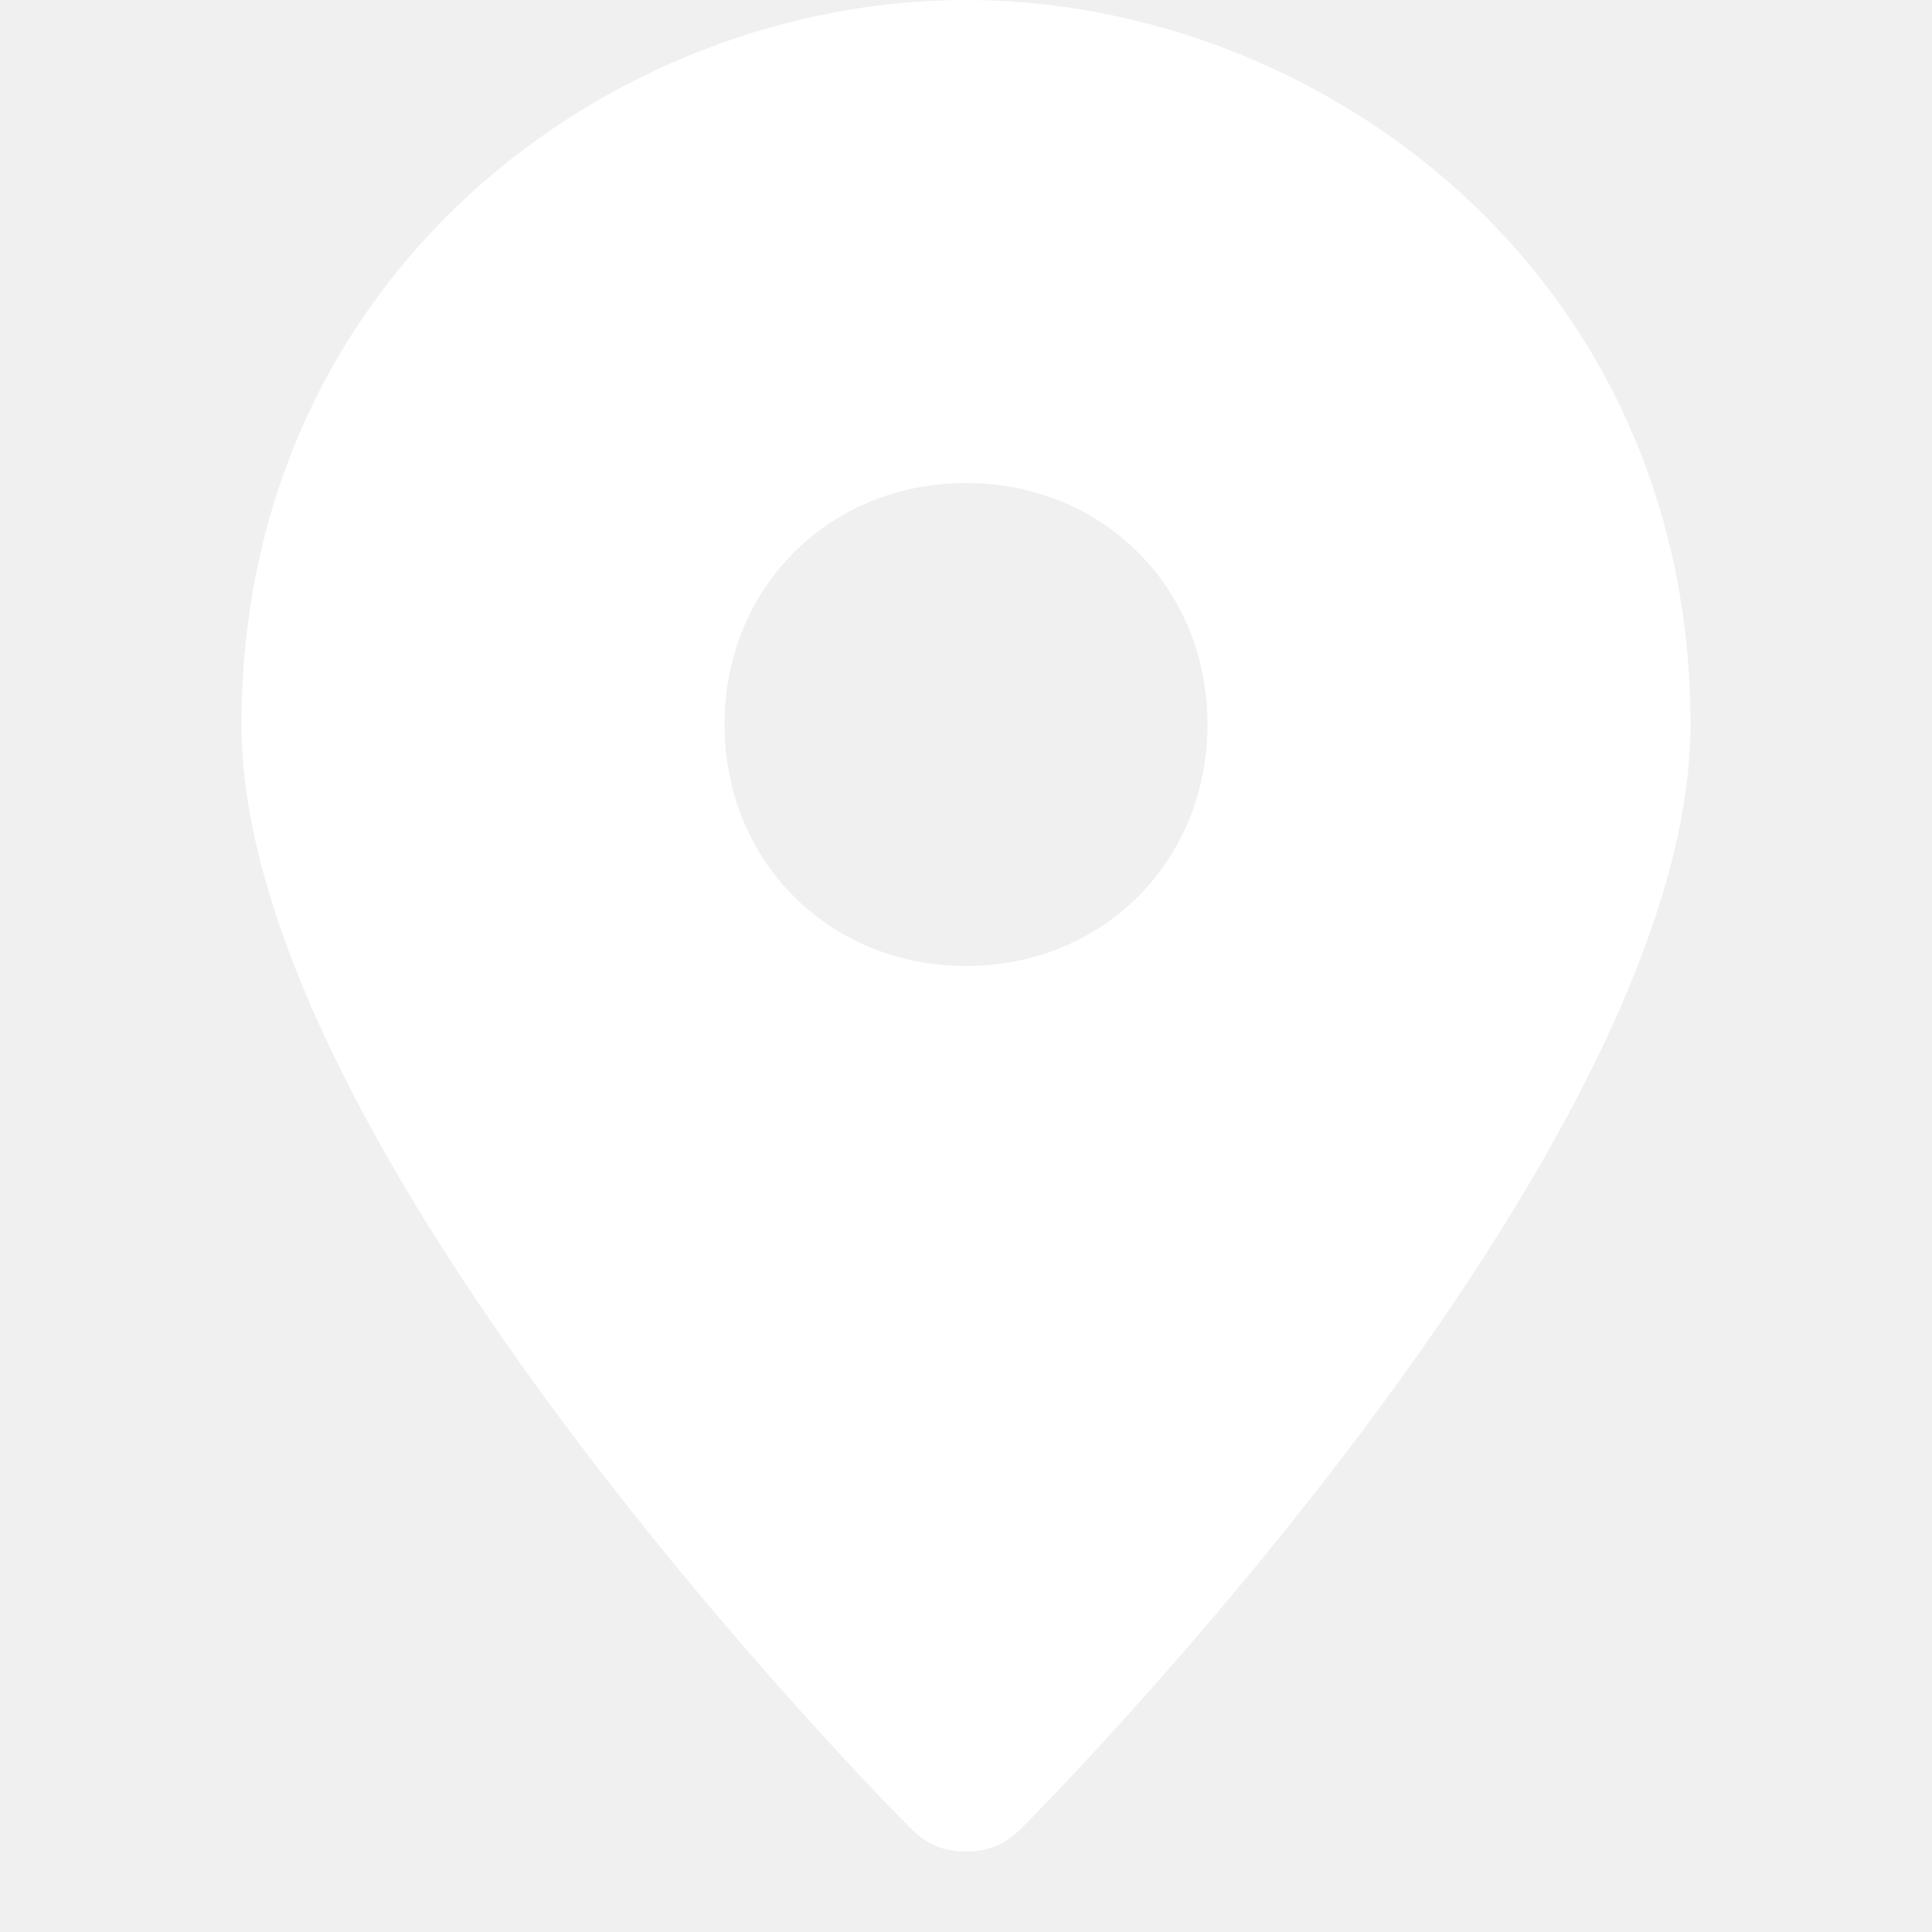
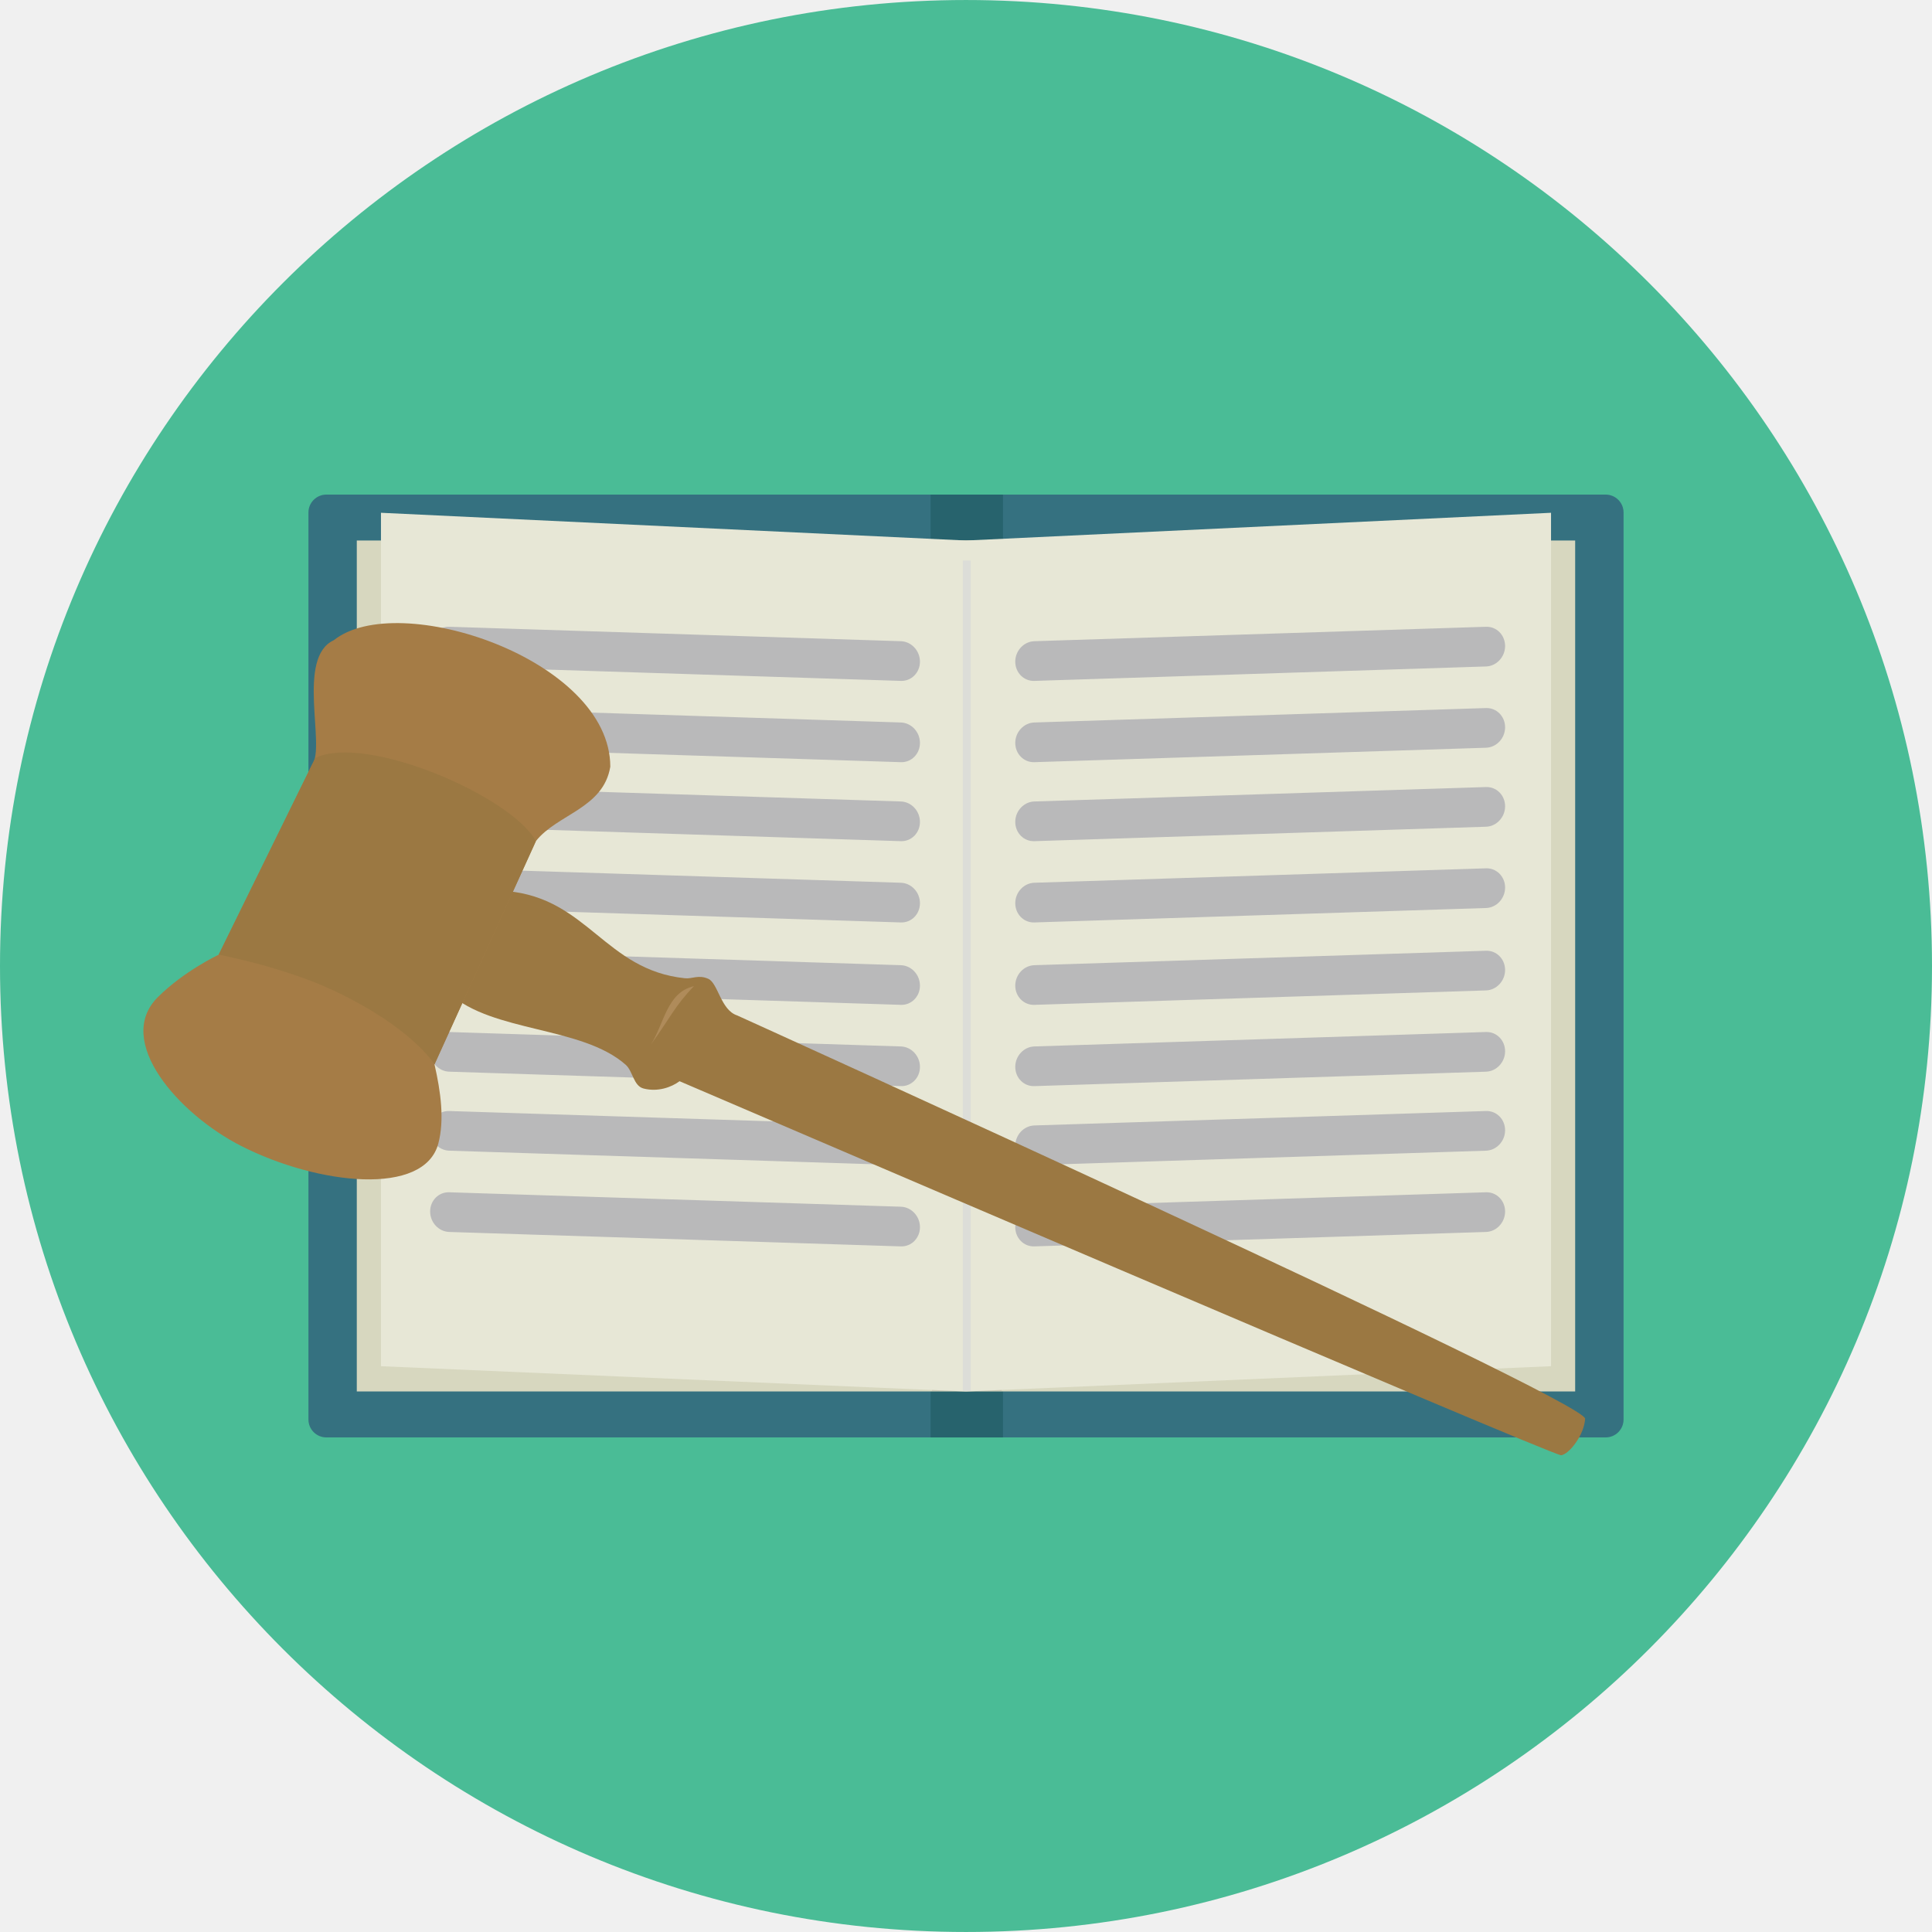
- <svg xmlns="http://www.w3.org/2000/svg" class="nc-icon glyph" x="0px" y="0px" width="24px" height="24px" viewBox="0 0 24 24">
-   <path fill="#ffffff" d="M12,0C7.6,0,3,3.4,3,9c0,5.3,8,13.4,8.3,13.7c0.2,0.2,0.4,0.3,0.7,0.3s0.5-0.1,0.7-0.3C13,22.4,21,14.3,21,9  C21,3.4,16.4,0,12,0z M12,12c-1.7,0-3-1.3-3-3s1.3-3,3-3s3,1.3,3,3S13.7,12,12,12z" />
+ <svg xmlns="http://www.w3.org/2000/svg" version="1.1" id="Layer_1" x="0px" y="0px" viewBox="0 0 496.158 496.158" style="enable-background:new 0 0 496.158 496.158;" xml:space="preserve">
+   <path style="fill:#4ABC96;" d="M248.082,0.003C111.07,0.003,0,111.063,0,248.085c0,137.001,111.07,248.07,248.082,248.07  c137.006,0,248.076-111.069,248.076-248.07C496.158,111.062,385.088,0.003,248.082,0.003z" />
+   <path style="fill:#357180;" d="M412.354,127.016H83.804c-2.529,0-4.592,2.061-4.592,4.59v232.942c0,2.542,2.063,4.595,4.592,4.595  h328.551c2.533,0,4.592-2.053,4.592-4.595V131.606C416.946,129.076,414.888,127.016,412.354,127.016z" />
+   <rect x="238.989" y="127.019" style="fill:#27636D;" width="18.586" height="242.13" />
+   <rect x="91.629" y="138.809" style="fill:#D7D7BF;" width="312.89" height="218.53" />
+   <rect x="239.329" y="138.809" style="fill:#C5C3AE;" width="17.907" height="218.38" />
+   <g>
+     <polygon style="fill:#E7E7D6;" points="97.837,131.687 97.837,350.856 248.079,357.347 248.079,138.812  " />
+     <polygon style="fill:#E7E7D6;" points="248.079,138.812 248.079,357.347 398.321,350.856 398.321,131.687  " />
+   </g>
+   <rect x="247.269" y="143.939" style="fill:#DCDDD8;" width="2.02" height="213.25" />
+   <g>
+     <path style="fill:#B9B9BA;" d="M231.358,164.668l-115.996-3.707c-2.708-0.089-4.898,2.123-4.898,4.94   c0,2.814,2.19,5.164,4.898,5.252l115.996,3.707c2.701,0.088,4.895-2.123,4.895-4.937   C236.253,167.106,234.059,164.757,231.358,164.668z" />
+     <path style="fill:#B9B9BA;" d="M231.358,185.542l-115.996-3.707c-2.708-0.088-4.898,2.123-4.898,4.938   c0,2.814,2.19,5.167,4.898,5.255l115.996,3.707c2.701,0.088,4.895-2.126,4.895-4.941   C236.253,187.98,234.059,185.631,231.358,185.542z" />
+     <path style="fill:#B9B9BA;" d="M231.358,205.827l-115.996-3.706c-2.708-0.088-4.898,2.122-4.898,4.936   c0,2.819,2.19,5.168,4.898,5.256l115.996,3.707c2.701,0.089,4.895-2.122,4.895-4.94   C236.253,208.265,234.059,205.916,231.358,205.827z" />
+     <path style="fill:#B9B9BA;" d="M231.358,226.701l-115.996-3.706c-2.708-0.088-4.898,2.119-4.898,4.933   c0,2.818,2.19,5.171,4.898,5.26l115.996,3.706c2.701,0.088,4.895-2.126,4.895-4.944   C236.253,229.135,234.059,226.79,231.358,226.701z" />
+     <path style="fill:#B9B9BA;" d="M231.358,247.871l-115.996-3.707c-2.708-0.088-4.898,2.119-4.898,4.933   c0,2.811,2.19,5.164,4.898,5.252l115.996,3.707c2.701,0.089,4.895-2.126,4.895-4.937   C236.253,250.305,234.059,247.959,231.358,247.871z" />
+     <path style="fill:#B9B9BA;" d="M231.358,268.738l-115.996-3.707c-2.708-0.089-4.898,2.126-4.898,4.937   c0,2.814,2.19,5.163,4.898,5.251l115.996,3.707c2.701,0.088,4.895-2.123,4.895-4.937   C236.253,271.179,234.059,268.825,231.358,268.738z" />
+     <path style="fill:#B9B9BA;" d="M231.358,289.027l-115.996-3.707c-2.708-0.089-4.898,2.122-4.898,4.932   c0,2.815,2.19,5.168,4.898,5.256l115.996,3.707c2.701,0.088,4.895-2.126,4.895-4.941   C236.253,291.465,234.059,289.116,231.358,289.027z" />
+     <path style="fill:#B9B9BA;" d="M231.358,309.897l-115.996-3.707c-2.708-0.088-4.898,2.127-4.898,4.934   c0,2.818,2.19,5.167,4.898,5.256l115.996,3.706c2.701,0.089,4.895-2.122,4.895-4.94   C236.253,312.338,234.059,309.985,231.358,309.897z" />
+     <path style="fill:#B9B9BA;" d="M381.627,160.962l-116,3.707c-2.703,0.088-4.897,2.438-4.897,5.256c0,2.814,2.194,5.025,4.897,4.937   l116-3.707c2.7-0.088,4.898-2.438,4.898-5.252C386.525,163.084,384.327,160.873,381.627,160.962z" />
+     <path style="fill:#B9B9BA;" d="M381.627,181.835l-116,3.707c-2.703,0.088-4.897,2.438-4.897,5.251c0,2.815,2.194,5.029,4.897,4.941   l116-3.707c2.7-0.088,4.898-2.441,4.898-5.255C386.525,183.958,384.327,181.747,381.627,181.835z" />
+     <path style="fill:#B9B9BA;" d="M381.627,202.121l-116,3.706c-2.703,0.089-4.897,2.438-4.897,5.253c0,2.818,2.194,5.029,4.897,4.94   l116-3.707c2.7-0.088,4.898-2.438,4.898-5.256C386.525,204.244,384.327,202.033,381.627,202.121z" />
+     <path style="fill:#B9B9BA;" d="M381.627,222.995l-116,3.706c-2.703,0.089-4.897,2.434-4.897,5.249c0,2.818,2.194,5.033,4.897,4.944   l116-3.706c2.7-0.088,4.898-2.442,4.898-5.26C386.525,225.114,384.327,222.907,381.627,222.995z" />
+     <path style="fill:#B9B9BA;" d="M381.627,244.165l-116,3.707c-2.703,0.088-4.897,2.433-4.897,5.248c0,2.811,2.194,5.026,4.897,4.937   l116-3.707c2.7-0.089,4.898-2.441,4.898-5.252C386.525,246.284,384.327,244.077,381.627,244.165z" />
+     <path style="fill:#B9B9BA;" d="M381.627,265.031l-116,3.707c-2.703,0.087-4.897,2.441-4.897,5.252c0,2.814,2.194,5.025,4.897,4.937   l116-3.707c2.7-0.088,4.898-2.438,4.898-5.251C386.525,267.157,384.327,264.942,381.627,265.031z" />
+     <path style="fill:#B9B9BA;" d="M381.627,285.321l-116,3.707c-2.703,0.089-4.897,2.438-4.897,5.248c0,2.815,2.194,5.029,4.897,4.941   l116-3.707c2.7-0.088,4.898-2.441,4.898-5.256C386.525,287.442,384.327,285.232,381.627,285.321z" />
+     <path style="fill:#B9B9BA;" d="M381.627,306.19l-116,3.707c-2.703,0.088-4.897,2.441-4.897,5.248c0,2.818,2.194,5.029,4.897,4.94   l116-3.706c2.7-0.088,4.898-2.438,4.898-5.256C386.525,308.317,384.327,306.102,381.627,306.19z" />
+   </g>
+   <g>
+     <path style="fill:#9B7842;" d="M189.301,260.767c-4.199-1.369-4.891-8.254-7.391-9.39c-2.502-1.134-4.133,0.042-5.988-0.149   c-20.51-2.113-24.971-20.537-45.738-22.386l-14.779,26.291c11.17,10.077,33.953,8.347,45.256,18.286   c1.904,1.674,2.006,5.462,4.623,6.127c3.631,0.925,7.094-0.3,9.236-1.878c0,0,224.402,96.289,226.402,96.057   c2-0.236,5.926-5.167,6.158-9.391C406.767,359.316,189.301,260.767,189.301,260.767z" />
+     <path style="fill:#AF8B5A;" d="M167.131,268.278c5.004-6.885,6.158-9.938,11.086-15.023   C171.187,254.874,170.564,263.003,167.131,268.278z" />
+     <path style="fill:#A57C46;" d="M85.719,164.418c-9.701,4.434-2.031,27.297-5.545,31.926L56.16,245.17   c0,0-8.924,4.208-15.641,10.923c-11.279,11.28,5.424,30.068,21.406,38.197c19.768,10.054,47.053,13.005,50.645-0.638   c1.594-6.054,0.641-13.196-0.988-20.313l26.037-57.329c5.479-6.951,17.35-8.388,19.113-19.116   C156.715,169.277,102.15,151.244,85.719,164.418z" />
+     <path style="fill:#9B7842;" d="M80.955,194.662L56.16,245.169c0,0,16.682,3.126,29.721,9.304   c20.088,9.519,25.701,18.865,25.701,18.865l26.037-57.329C131.432,204.537,94.084,188.347,80.955,194.662z" />
+   </g>
+   <g>
+ </g>
+   <g>
+ </g>
+   <g>
+ </g>
+   <g>
+ </g>
+   <g>
+ </g>
+   <g>
+ </g>
+   <g>
+ </g>
+   <g>
+ </g>
+   <g>
+ </g>
+   <g>
+ </g>
+   <g>
+ </g>
+   <g>
+ </g>
+   <g>
+ </g>
+   <g>
+ </g>
+   <g>
+ </g>
</svg>
